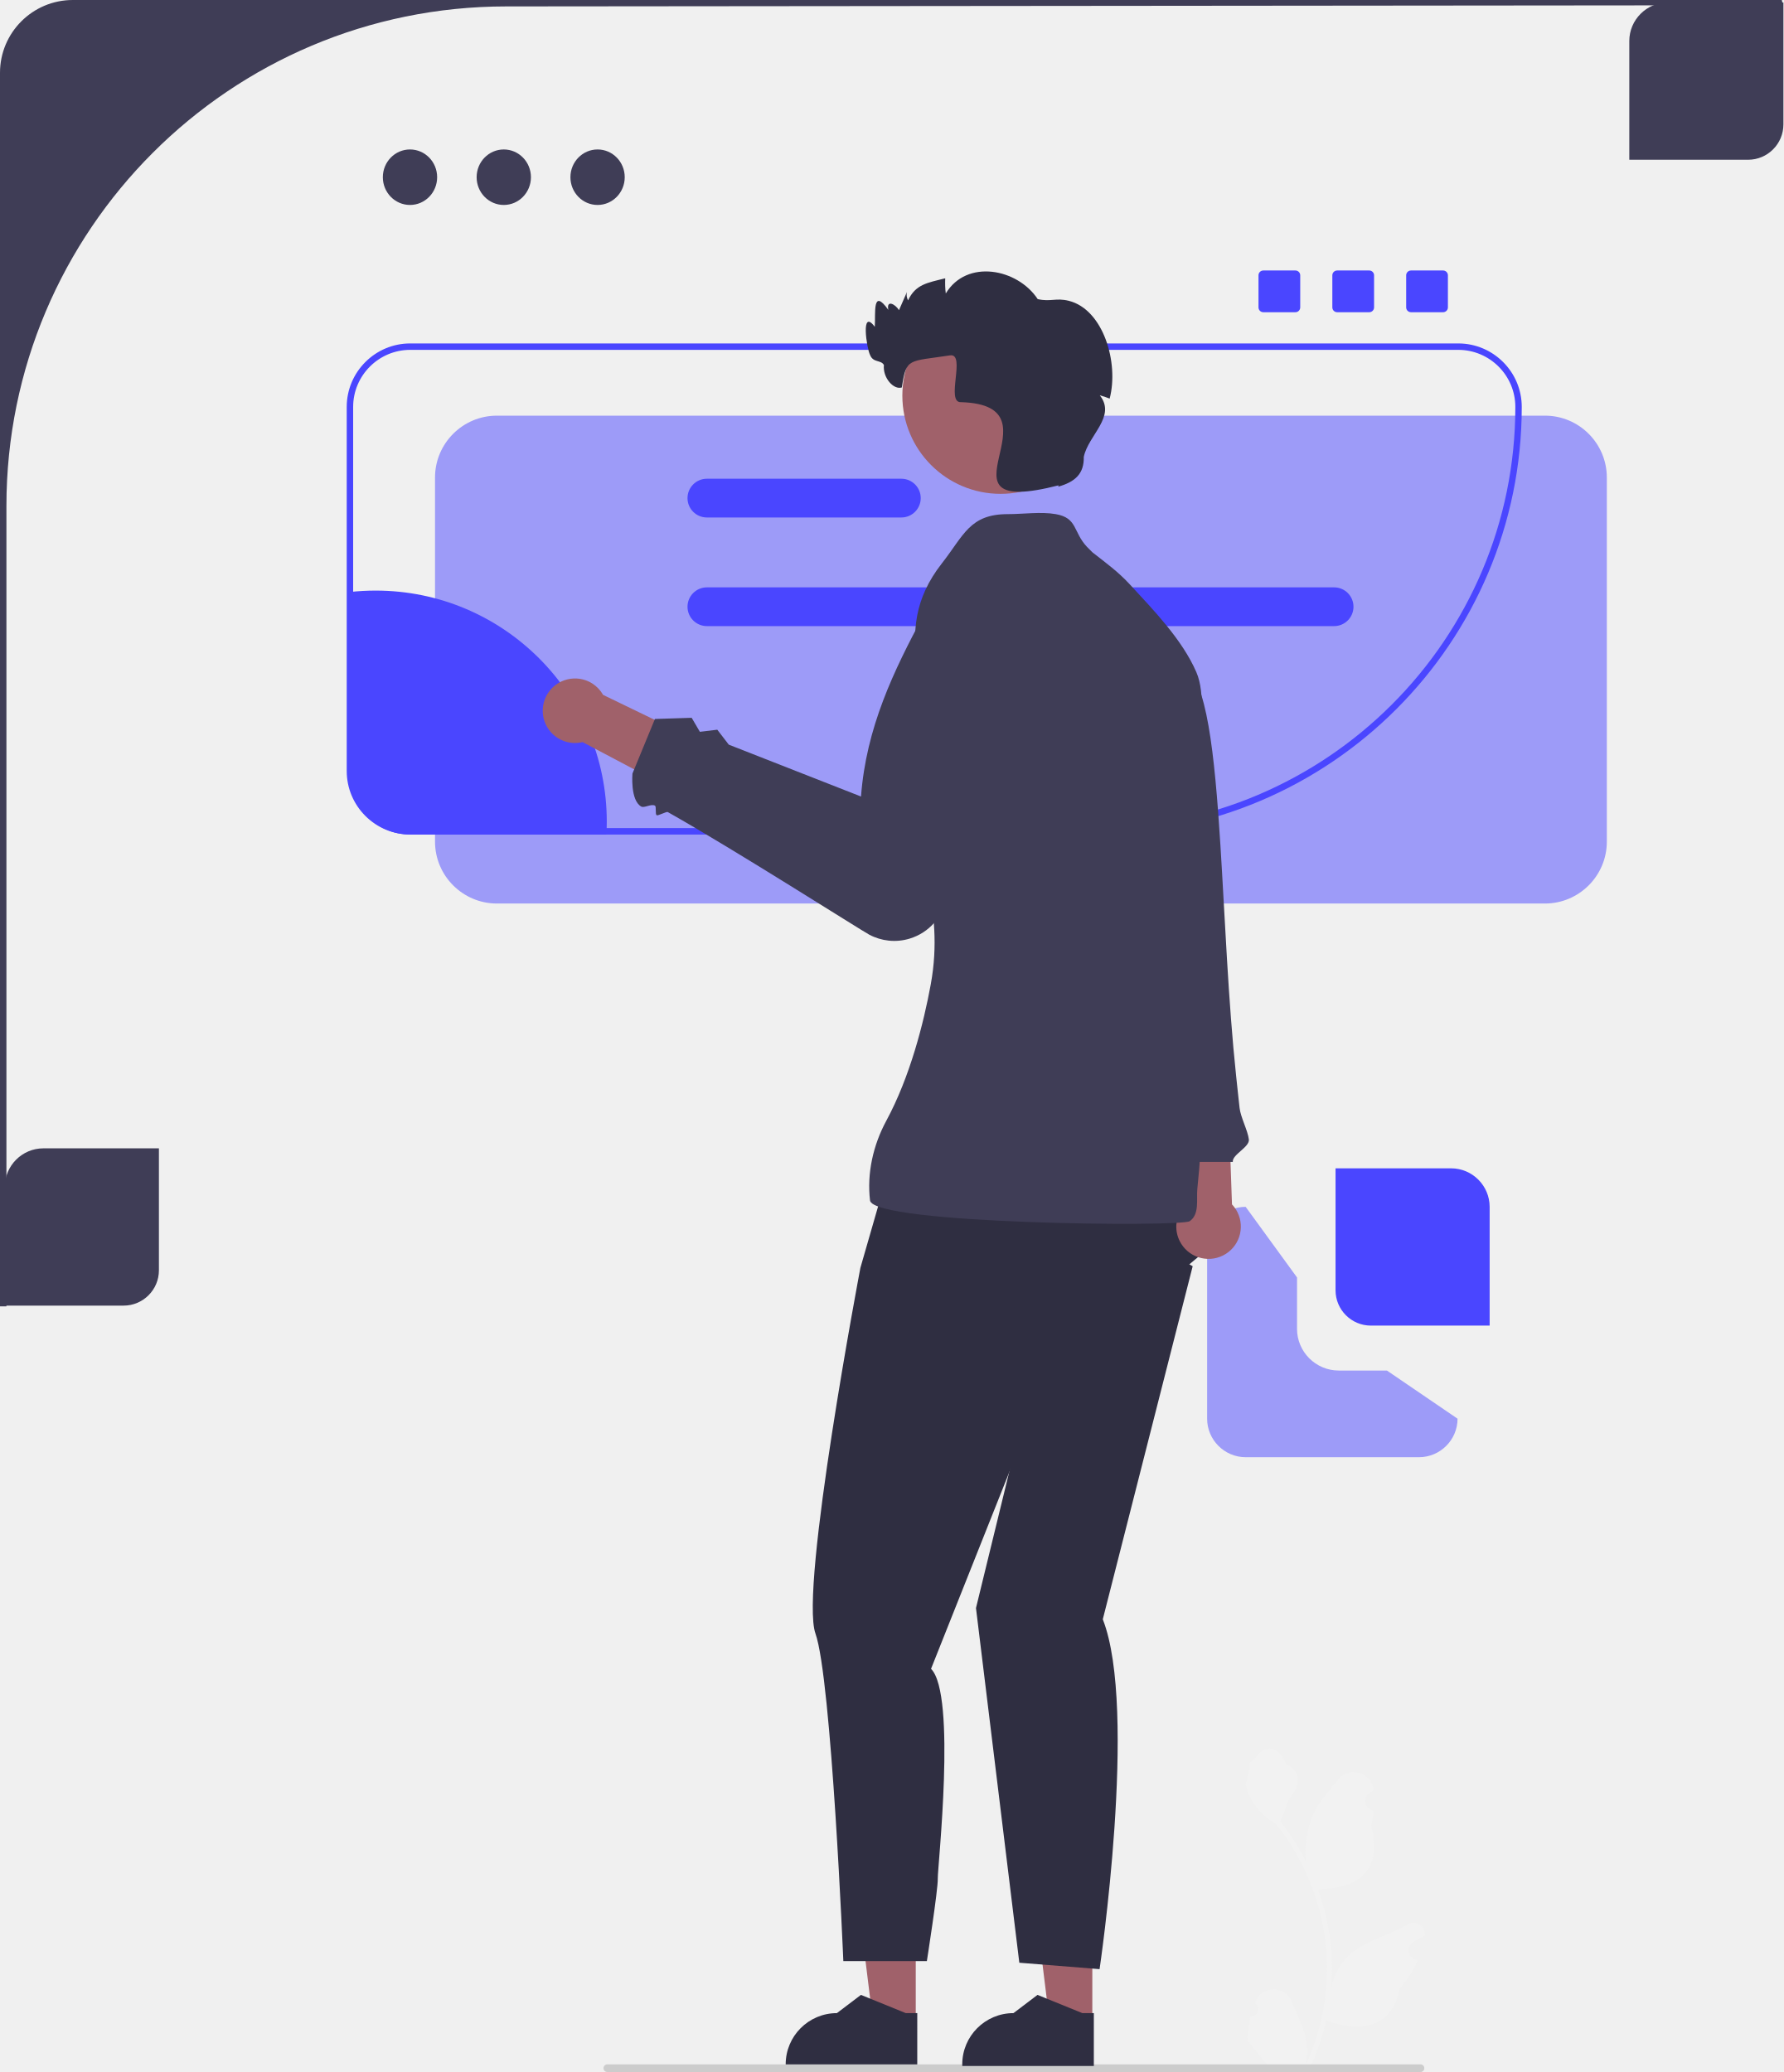
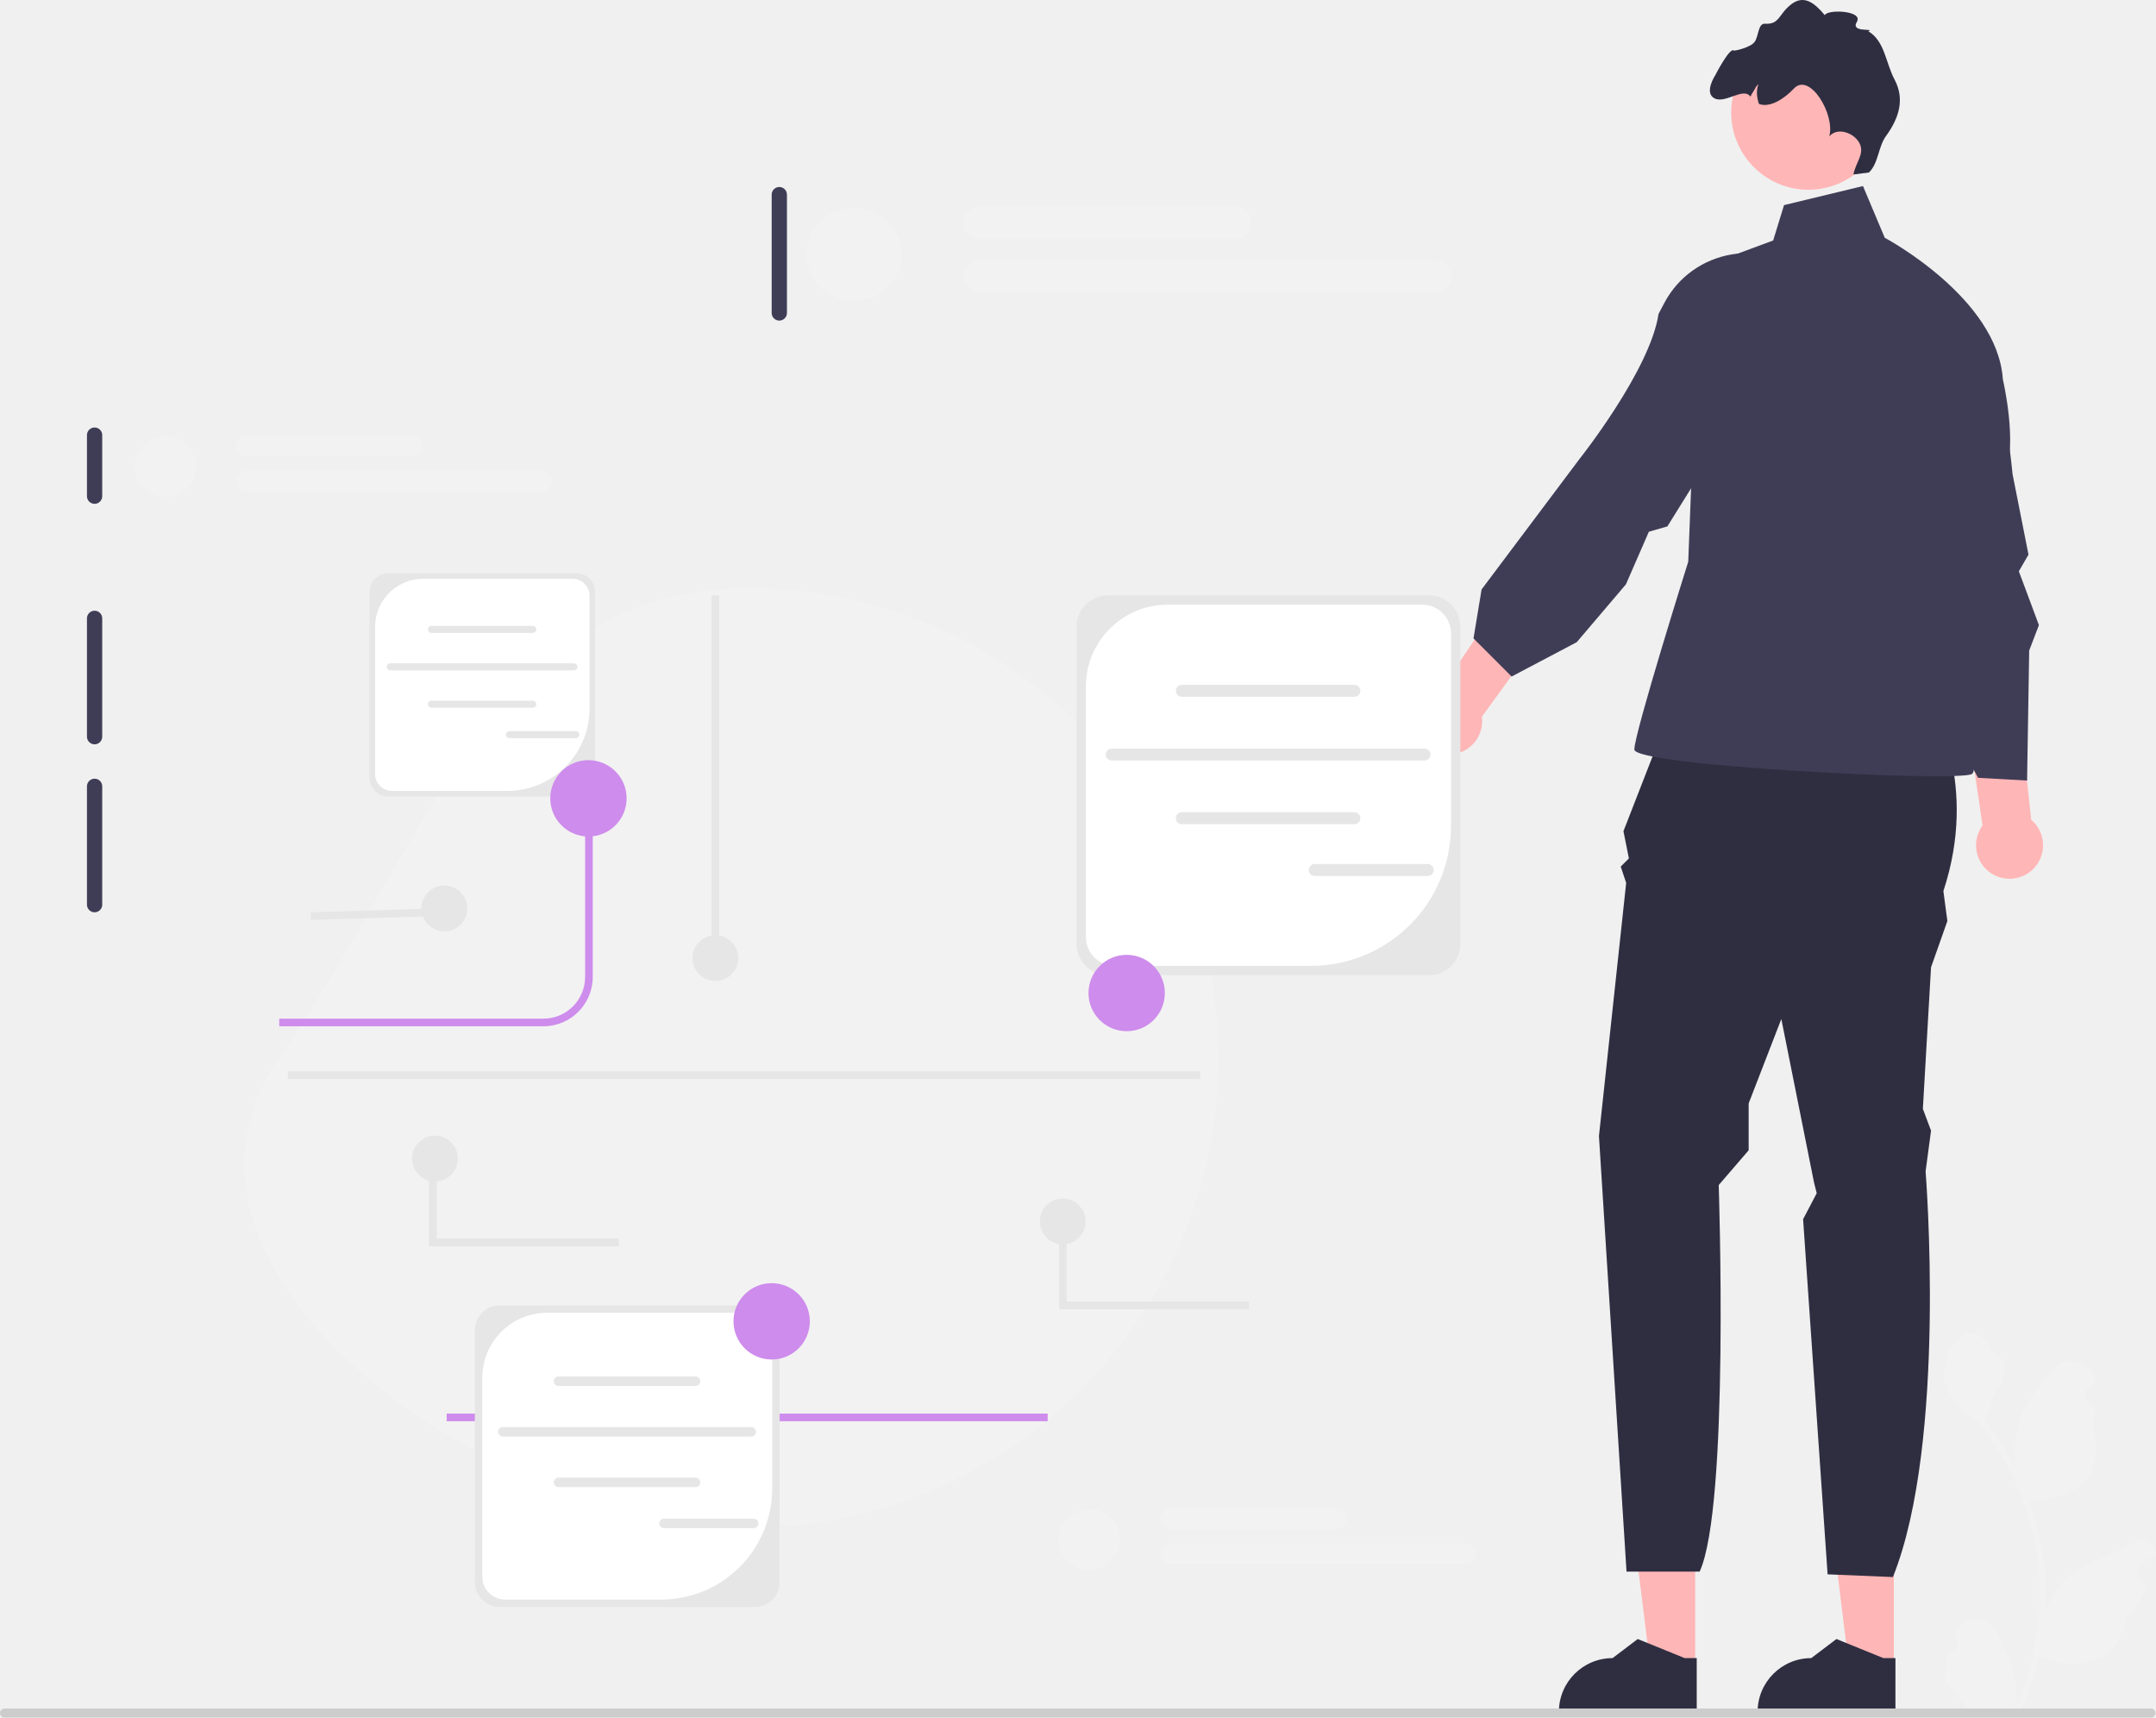
- <svg xmlns="http://www.w3.org/2000/svg" width="555.5" height="645.545" viewBox="0 0 555.5 645.545">
-   <path d="M38.5,406.773H1.5v-37c0-6.6,5.4-12,12-12H49.5v38c0,6.065-4.935,11-11,11Z" fill="#3f3d56" />
-   <path d="M544.5,49.773h-37V12.773c0-6.6,5.4-12,12-12h36V38.773c0,6.065-4.935,11-11,11Z" fill="#3f3d56" />
+ <svg xmlns="http://www.w3.org/2000/svg" width="564.81" height="449.941" viewBox="0 0 564.81 449.941">
  <g>
-     <polygon points="285.241 629.768 271.914 629.767 265.575 578.362 285.244 578.364 285.241 629.768" fill="#a0616a" />
-     <path d="M285.71,643.671l-40.982-.002v-.518c.001-8.809,7.142-15.951,15.952-15.951h.001l7.486-5.679,13.967,5.68,3.578,0-.001,16.47Z" fill="#2f2e41" />
+     <g>
+       <polygon points="496.138 436.616 484.396 436.615 478.81 391.325 496.14 391.326 496.138 436.616" fill="#ffb6b6" />
+       <path d="M496.551,448.865l-36.107-.001v-.457c.001-7.762,6.292-14.053,14.054-14.054h.001l6.595-5.004,12.306,5.004,3.152,0-.001,14.511Z" fill="#2f2e41" />
+     </g>
+     <g>
+       <polygon points="444.083 436.616 432.341 436.615 426.756 391.325 444.085 391.326 444.083 436.616" fill="#ffb6b6" />
+       <path d="M444.496,448.865l-36.107-.001v-.457c.001-7.762,6.292-14.053,14.054-14.054h.001l6.595-5.004,12.306,5.004,3.152,0-.001,14.511Z" fill="#2f2e41" />
+     </g>
+     <path d="M438.488,183.865l67.743,1.426s12.179,19.966,2.88,48.133l1.042,7.844-4.278,12.122-2.139,37.08,2.139,5.705-1.426,10.696s5.705,70.595-8.557,106.249l-17.114-.713-6.418-93.023,3.565-6.808-.713-2.852-8.557-42.785-8.557,22.105v12.282l-7.844,9.11s2.852,84.143-4.992,101.257h-19.16l-7.223-114.093,7.131-66.316-1.426-4.278,2.139-2.139-1.426-7.131,13.192-33.871-0-0Z" fill="#2f2e41" />
+     <path d="M467.367,53.728l20.679-4.992,5.705,13.549s29.515,15.688,30.941,37.08c0,0,4,17.114,.435,24.958-3.565,7.844-18.54,32.802-18.54,32.802,0,0,13.548,43.498,9.983,45.637s-88.422-2.139-88.422-6.418,14.122-49.202,14.122-49.202l2.992-77.013,19.253-7.131,2.852-9.27,0-0Z" fill="#3f3d56" />
+     <path d="M522.497,229.263c-4.328-2.181-6.069-7.458-3.888-11.786,.22-.436,.478-.838,.756-1.219l-11.507-78.893,15.931,.51,8.333,76.869c3.02,2.562,4.022,6.939,2.161,10.632-2.181,4.328-7.458,6.069-11.786,3.888h0Z" fill="#ffb6b6" />
+     <path d="M371.338,192.028c-1.742-4.523,.511-9.602,5.033-11.344,.455-.175,.917-.3,1.379-.396l44.452-66.185,11.462,11.075-45.444,62.554c.518,3.926-1.679,7.842-5.538,9.329-4.522,1.743-9.601-.511-11.344-5.034Z" fill="#ffb6b6" />
+     <path d="M493.468,117.466c-4.501-15.464,2.975-31.24,19.08-31.164,4.655,.022,8.271,1.373,9.274,5.112,3.508,13.086,5.421,32.841,5.421,32.841l4.162,21.032-2.521,4.367,5.255,14.095-2.549,6.668-.551,34.052-12.835-.713-14.142-25.959-5.408-3.216s4.342-41.972-4.295-54.057l-.89-3.058h0Z" fill="#3f3d56" />
+     <path d="M435.975,79.41c7.505-14.25,26.72-17.625,38.251-6.381,3.333,3.25,4.996,6.734,3.119,10.119-6.568,11.85-21.793,24.609-21.793,24.609l-18.749,30.141-4.847,1.39-6.012,13.789-12.884,15.148-17.064,8.999-9.983-9.983,2.12-12.833,25.69-34.23s18.485-23.257,20.668-37.95l1.484-2.817v-0Z" fill="#3f3d56" />
+     <path d="M471.297,49.56c.472,.057,.943,.099,1.412,.121,1.457,.08,2.897-.003,4.285-.238,4.216-.676,8.046-2.673,11.002-5.601,3.125-3.09,5.263-7.214,5.841-11.91,1.354-11.083-6.538-21.178-17.62-22.533-10.924-1.343-20.881,6.298-22.471,17.126-.025,.168-.051,.328-.069,.495-1.353,11.09,6.531,21.179,17.621,22.54v0Z" fill="#ffb6b6" />
+     <path d="M449.187,25.783c2.871,1.42,7.562-3.044,9.358-.476,.292-.555,.614-1.092,.933-1.599,.288-.454,.7-1.424,1.177-1.59-.604,1.456-.47,3.429,.156,5.118,2.832,1.058,6.539-1.284,9.16-4.055,4.116-4.344,10.836,6.795,9.247,12.56,2.022-2.469,6.411-1.077,7.898,1.747,1.486,2.817-1.025,5.073-1.562,8.215l4.054-.515c2.558-2.491,2.379-6.689,4.485-9.576,3.518-4.832,4.881-9.762,2.237-14.749-2.346-4.409-2.565-10.116-6.869-12.658,1.881-.919-4.807,.517-3.021-2.479,1.794-2.99-7.769-3.353-8.393-1.751-2.733-3.271-5.489-5.427-8.851-2.806-3.302,2.578-2.96,5.288-6.837,5.046-1.819-.113-1.62,3.28-2.701,4.759-1.075,1.471-5.255,2.415-5.459,2.258-1.104-.864-4.86,6.49-4.86,6.49,0,0-3.046,4.623-.151,6.062h-0Z" fill="#2f2e41" />
  </g>
-   <path d="M276.795,364.463l-8.795,30.537s-19,99.935-14,113.935,8.685,102.065,8.685,102.065h26.016s3.504-22.341,3.402-25.703c-.102-3.362,5.898-57.362-2.102-65.362l35-88,55-46-21.567-26.77-81.638,5.299Z" fill="#2f2e41" />
-   <path d="M404,414v-16l-16-22c-6.6,0-12,5.4-12,12v54c0,6.6,5.4,12,12,12h54c6.6,0,12-5.4,12-12l-22-15h-15c-7.168,0-13-5.832-13-13Z" fill="#4a46ff" opacity=".5" />
-   <path d="M481.22,281.5H154.78c-10.631,0-19.279-8.649-19.279-19.28v-113.44c0-10.631,8.648-19.28,19.279-19.28H481.22c10.631,0,19.28,8.649,19.28,19.28v113.44c0,10.631-8.649,19.28-19.28,19.28Z" fill="#4a46ff" opacity=".5" />
-   <path d="M340.78,260H127.78c-10.907,0-19.78-8.874-19.78-19.78V126.78c0-10.907,8.873-19.78,19.78-19.78H454.22c10.907,0,19.78,8.874,19.78,19.78,0,73.458-59.762,133.22-133.22,133.22ZM127.78,109c-9.804,0-17.78,7.976-17.78,17.78v113.44c0,9.804,7.976,17.78,17.78,17.78h213c72.355,0,131.22-58.865,131.22-131.22,0-9.804-7.976-17.78-17.78-17.78H127.78Z" fill="#4a46ff" />
+   <path d="M196.155,154.13c67.931,0,123,55.069,123,123s-55.069,123-123,123-161.945-67.351-123-123,55.069-123,123-123Z" fill="#f2f2f2" />
+   <path d="M360.782,159.982c-1.103,0-2,.897-2,2v64c0,1.103,.897,2,2,2s2-.897,2-2v-64c0-1.103-.897-2-2-2Z" fill="#3f3d56" />
+   <path d="M24.782,111.982c-1.103,0-2,.897-2,2v16c0,1.103,.897,2,2,2s2-.897,2-2v-16c0-1.103-.897-2-2-2Z" fill="#3f3d56" />
+   <path d="M24.782,159.982c-1.103,0-2,.897-2,2v31c0,1.103,.897,2,2,2s2-.897,2-2v-31c0-1.103-.897-2-2-2Z" fill="#3f3d56" />
+   <path d="M24.782,203.982c-1.103,0-2,.897-2,2v31c0,1.103,.897,2,2,2s2-.897,2-2v-31c0-1.103-.897-2-2-2Z" fill="#3f3d56" />
+   <path d="M204.155,48.982c-1.103,0-2,.897-2,2v31c0,1.103,.897,2,2,2s2-.897,2-2v-31c0-1.103-.897-2-2-2Z" fill="#3f3d56" />
  <g>
-     <path d="M367.8,377.044l-2.117-29.963,16.948-3.597,1.111,31.758c.668,.704,1.246,1.516,1.702,2.43,2.479,4.968,.462,11.006-4.507,13.486-4.968,2.479-11.006,.462-13.486-4.507-1.581-3.169-1.327-6.768,.349-9.606Z" fill="#a0616a" />
-     <path d="M340.895,184.923l-6.52,4.859,16.025,91.379-2.343,5.595,3.125,2.939,.958,7.028,12.618,65.278h19.242c-.282-2.268,5.281-4.592,5-7-.321-2.753-2.575-6.918-2.895-9.827-.099-.901-.199-1.808-.298-2.722-.146-1.341-.292-2.696-.438-4.063-.113-1.058-.227-2.124-.34-3.197-2.46-23.216-3.472-49.342-4.893-71.901-1.812-28.76-4.289-51.724-11.282-55.476l-27.959-22.893Z" fill="#3f3d56" />
+     <path d="M510.551,432.608c2.066,.129,3.208-2.437,1.645-3.933l-.156-.618c.02-.05,.041-.099,.062-.148,2.089-4.982,9.17-4.947,11.241,.042,1.839,4.428,4.179,8.864,4.756,13.546,.258,2.067,.142,4.172-.316,6.2,4.308-9.411,6.575-19.687,6.575-30.021,0-2.597-.142-5.193-.433-7.783-.239-2.119-.568-4.224-.995-6.31-2.306-11.277-7.299-22.018-14.5-30.99-3.462-1.892-6.349-4.851-8.093-8.397-.626-1.279-1.117-2.655-1.35-4.056,.394,.052,1.486-5.949,1.188-6.317,.549-.833,1.532-1.247,2.131-2.06,2.982-4.043,7.091-3.337,9.236,2.157,4.582,2.313,4.627,6.148,1.815,9.837-1.789,2.347-2.035,5.522-3.604,8.035,.162,.207,.329,.407,.491,.614,2.961,3.798,5.522,7.88,7.681,12.169-.61-4.766,.291-10.508,1.826-14.21,1.748-4.217,5.025-7.769,7.91-11.415,3.466-4.379,10.573-2.468,11.184,3.083,.006,.054,.012,.107,.017,.161-.429,.242-.849,.499-1.259,.77-2.339,1.547-1.531,5.174,1.241,5.602l.063,.01c-.155,1.544-.42,3.074-.807,4.579,3.702,14.316-4.29,19.53-15.701,19.764-.252,.129-.497,.258-.749,.381,1.156,3.255,2.08,6.594,2.764,9.979,.614,2.99,1.04,6.013,1.279,9.049,.297,3.83,.271,7.68-.052,11.503l.019-.136c.82-4.211,3.107-8.145,6.427-10.87,4.946-4.063,11.933-5.559,17.268-8.824,2.568-1.572,5.859,.459,5.411,3.437l-.022,.143c-.794,.323-1.569,.698-2.319,1.117-.429,.242-.848,.499-1.259,.77-2.339,1.547-1.531,5.174,1.241,5.602l.063,.01c.045,.006,.084,.013,.129,.019-1.363,3.236-3.262,6.239-5.639,8.829-2.315,12.497-12.256,13.683-22.89,10.044h-.006c-1.163,5.064-2.861,10.011-5.044,14.726h-18.02c-.065-.2-.123-.407-.181-.607,1.666,.103,3.346,.006,4.986-.297-1.337-1.641-2.674-3.294-4.011-4.935-.032-.032-.058-.065-.084-.097-.678-.84-1.363-1.673-2.041-2.512l-0-.001c-.042-2.578,.267-5.147,.879-7.64l.001-0-0-0Z" fill="#f2f2f2" />
+     <path d="M0,448.751c0,.66,.53,1.19,1.19,1.19H563.48c.66,0,1.19-.53,1.19-1.19,0-.66-.53-1.19-1.19-1.19H1.19c-.66,0-1.19,.53-1.19,1.19Z" fill="#ccc" />
  </g>
-   <path d="M389.535,628.212c2.066,.129,3.208-2.437,1.645-3.933l-.155-.618c.02-.05,.041-.099,.062-.148,2.089-4.982,9.17-4.947,11.241,.042,1.839,4.428,4.179,8.864,4.756,13.546,.258,2.067,.142,4.172-.316,6.2,4.308-9.411,6.575-19.687,6.575-30.021,0-2.597-.142-5.193-.433-7.783-.239-2.119-.568-4.224-.995-6.31-2.306-11.277-7.299-22.018-14.5-30.99-3.462-1.892-6.349-4.851-8.093-8.397-.626-1.279-1.117-2.655-1.35-4.056,.394,.052,1.486-5.949,1.188-6.317,.549-.833,1.532-1.247,2.131-2.06,2.982-4.043,7.091-3.337,9.236,2.157,4.582,2.313,4.627,6.148,1.815,9.837-1.789,2.347-2.035,5.522-3.604,8.035,.162,.207,.329,.407,.491,.614,2.961,3.798,5.522,7.88,7.681,12.169-.61-4.766,.291-10.508,1.826-14.21,1.748-4.217,5.025-7.769,7.91-11.415,3.466-4.379,10.573-2.468,11.184,3.083,.006,.054,.012,.107,.017,.161-.429,.242-.848,.499-1.259,.77-2.339,1.547-1.531,5.174,1.241,5.602l.063,.01c-.155,1.544-.42,3.074-.807,4.579,3.702,14.316-4.29,19.53-15.701,19.764-.252,.129-.497,.258-.749,.381,1.156,3.255,2.08,6.594,2.764,9.979,.614,2.99,1.04,6.013,1.279,9.049,.297,3.83,.271,7.68-.052,11.503l.019-.136c.82-4.211,3.107-8.145,6.427-10.87,4.946-4.063,11.933-5.559,17.268-8.824,2.568-1.572,5.859,.459,5.411,3.437l-.022,.143c-.794,.323-1.569,.698-2.319,1.117-.429,.242-.848,.499-1.259,.77-2.339,1.547-1.531,5.174,1.241,5.602l.063,.01c.045,.006,.084,.013,.129,.019-1.363,3.236-3.262,6.239-5.639,8.829-2.315,12.497-12.256,13.683-22.89,10.044h-.006c-1.163,5.064-2.861,10.011-5.044,14.726h-18.02c-.065-.2-.123-.407-.181-.607,1.666,.103,3.346,.006,4.986-.297-1.337-1.641-2.674-3.294-4.011-4.935-.032-.032-.058-.065-.084-.097-.678-.84-1.363-1.673-2.041-2.512l-0-.001c-.042-2.578,.267-5.147,.879-7.64l.001-0Z" fill="#f2f2f2" />
-   <path d="M187.983,644.355c0,.66,.53,1.19,1.19,1.19h253.29c.66,0,1.19-.53,1.19-1.19,0-.66-.53-1.19-1.19-1.19H189.173c-.66,0-1.19,.53-1.19,1.19Z" fill="#ccc" />
-   <path d="M22.69,0C10.159,0,0,10.159,0,22.69V407H2V157.68C2,71.7,71.7,2,157.68,2l397.684-.364-.364-1.636H22.69Z" fill="#3f3d56" />
-   <path d="M189,256c0,1.34-.04,2.68-.11,4h-61.11c-10.37,0-18.78-8.41-18.78-18.78v-56.78c2.63-.29,5.3-.44,8-.44,39.76,0,72,32.24,72,72Z" fill="#4a46ff" />
-   <path d="M415.551,182.996H220.182c-3.33,0-6.036,2.706-6.036,6.036s2.706,6.036,6.036,6.036h195.369c3.33,0,6.036-2.706,6.036-6.036s-2.706-6.036-6.036-6.036Z" fill="#4a46ff" />
-   <path d="M280.756,149.152h-60.575c-3.33,0-6.036,2.706-6.036,6.036s2.706,6.036,6.036,6.036h60.575c3.33,0,6.036-2.706,6.036-6.036s-2.706-6.036-6.036-6.036Z" fill="#4a46ff" />
+   <path d="M142.376,268.839H73.155v-2h69.221c6.013,0,10.905-4.893,10.905-10.906v-46.803h2v46.803c0,7.116-5.789,12.906-12.905,12.906h0Z" fill="#ce8cec" />
+   <rect x="117.019" y="370.294" width="157.436" height="2" fill="#ce8cec" />
  <g>
-     <polygon points="340.241 629.768 326.914 629.767 320.575 578.362 340.244 578.364 340.241 629.768" fill="#a0616a" />
-     <path d="M340.71,643.671l-40.982-.002v-.518c.001-8.809,7.142-15.951,15.952-15.951h.001l7.486-5.679,13.967,5.68,3.578,0-.001,16.47Z" fill="#2f2e41" />
+     <path d="M374.343,255.466h-84.092c-4.538,0-8.23-3.692-8.23-8.23v-83.066c0-4.538,3.692-8.23,8.23-8.23h84.092c4.538,0,8.23,3.692,8.23,8.23v83.066c0,4.538-3.692,8.23-8.23,8.23Z" fill="#e6e6e6" />
+     <path d="M305.912,158.392c-11.84,0-21.438,9.598-21.438,21.438v65.643c0,4.164,3.376,7.54,7.54,7.54h51.42c20.262,0,36.687-16.425,36.687-36.687v-50.394c0-4.164-3.376-7.54-7.54-7.54h-66.669v0Z" fill="#fff" />
+     <g>
+       <path d="M354.819,182.532h-45.221c-.863,0-1.565-.702-1.565-1.565s.702-1.564,1.565-1.564h45.221c.863,0,1.564,.702,1.564,1.564s-.702,1.565-1.564,1.565Z" fill="#e6e6e6" />
+       <path d="M354.819,215.895h-45.221c-.863,0-1.565-.702-1.565-1.565s.702-1.564,1.565-1.564h45.221c.863,0,1.564,.702,1.564,1.564s-.702,1.565-1.564,1.565Z" fill="#e6e6e6" />
+       <path d="M373.182,199.224h-81.947c-.863,0-1.565-.702-1.565-1.565s.702-1.564,1.565-1.564h81.947c.863,0,1.564,.702,1.564,1.564s-.702,1.565-1.564,1.565Z" fill="#e6e6e6" />
+     </g>
+     <path d="M374.019,229.461h-29.604c-.863,0-1.565-.702-1.565-1.565s.702-1.564,1.565-1.564h29.604c.863,0,1.564,.702,1.564,1.564s-.702,1.565-1.564,1.565Z" fill="#e6e6e6" />
  </g>
-   <path d="M312.5,376.5l7,61-15.5,63.5,13.5,110.5,25,2s12-81,1-109l28-110-21-12-38-6Z" fill="#2f2e41" />
-   <path d="M338.583,170.386c-4.412-4.71-2.901-9-9.722-10.203-4.624-.815-10.189,.002-14.924-.002-11.9-.011-13.689,6.569-20.54,15.311-17.647,22.517-1.229,40.586-5.397,67.508-3.873,25.014,6.506,38.636,1.909,63.718-2.188,11.939-6.43,28.75-13.852,42.481-4.098,7.581-6.063,16.401-5.058,24.802,.89,7.435,96.907,8.302,99.564,6.472,3.129-2.154,2.071-6.772,2.376-9.989,.828-8.716,1.67-14.822-.423-23.725-1.967-8.366-1.93-18.086-1.957-26.732-.026-8.336-11.768,5.426-11.085-2.896,.87-10.614,2.595-20.998,4.495-31.516,1.471-8.141,2.047-16.506,4.208-24.477,2.489-9.182,5.456-17.259,5.556-26.888,.078-7.496,1.887-17.974-1.093-24.841-4.39-10.117-13.243-19.227-20.712-27.33-3.714-4.029-7.401-6.651-11.643-9.991" fill="#3f3d56" />
  <g>
-     <path d="M187.849,216.49l27.035,13.091-5.324,16.487-28.09-14.858c-.943,.228-1.935,.325-2.954,.265-5.543-.325-9.773-5.083-9.448-10.626,.325-5.543,5.083-9.773,10.626-9.448,3.535,.207,6.53,2.221,8.156,5.088Z" fill="#a0616a" />
-     <path d="M270.775,291.212c-2.59-1.372-42.035-26.527-62.775-38.212-.389-.219-3.066,1.215-3.439,1.005-.57-.321-.028-2.705-.561-3.005-1.155-.651-3.312,.823-4.269,.284-3.465-1.953-2.731-10.284-2.731-10.284l7-17,11.444-.365,2.556,4.365,5.426-.654,3.574,4.654,41.192,16.162c1.601-21.478,10.19-39.197,19.494-56.53l3.761,.711c9.484,1.792,15.81,10.818,14.258,20.345l-10.862,66.676c-1.052,6.204-5.441,11.206-11.455,13.054-4.346,1.336-8.855,.784-12.613-1.205Z" fill="#3f3d56" />
+     <path d="M197.711,420.97h-66.775c-3.604,0-6.535-2.932-6.535-6.535v-65.96c0-3.604,2.932-6.535,6.535-6.535h66.775c3.604,0,6.535,2.932,6.535,6.535v65.96c0,3.604-2.932,6.535-6.535,6.535h-0Z" fill="#e6e6e6" />
+     <path d="M143.372,343.887c-9.402,0-17.024,7.622-17.024,17.024v52.125c0,3.307,2.681,5.987,5.987,5.987h40.831c16.089,0,29.132-13.043,29.132-29.132v-40.016c0-3.307-2.681-5.987-5.987-5.987h-52.94l0-0Z" fill="#fff" />
+     <g>
+       <path d="M182.208,363.055h-35.908c-.685,0-1.242-.557-1.242-1.242s.557-1.242,1.242-1.242h35.908c.685,0,1.242,.557,1.242,1.242s-.557,1.242-1.242,1.242Z" fill="#e6e6e6" />
+       <path d="M182.208,389.548h-35.908c-.685,0-1.242-.557-1.242-1.242s.557-1.242,1.242-1.242h35.908c.685,0,1.242,.557,1.242,1.242s-.557,1.242-1.242,1.242Z" fill="#e6e6e6" />
+       <path d="M196.79,376.311h-65.071c-.685,0-1.242-.557-1.242-1.242s.557-1.242,1.242-1.242h65.071c.685,0,1.242,.557,1.242,1.242s-.557,1.242-1.242,1.242Z" fill="#e6e6e6" />
+     </g>
+     <path d="M197.454,400.32h-23.507c-.685,0-1.242-.557-1.242-1.242s.557-1.242,1.242-1.242h23.507c.685,0,1.242,.557,1.242,1.242s-.557,1.242-1.242,1.242Z" fill="#e6e6e6" />
  </g>
-   <circle cx="311.671" cy="123.257" r="30.605" fill="#a0616a" />
-   <path d="M345.639,124.188c-1.07-.43-2.14-.79-3.07-1.02,5.252,6.612-3.614,12.414-4.99,19.18,.115,5.372-2.822,7.808-7.96,9.28l.12-.42c-41.791,10.705,2.293-24.929-30.38-25.911-4.98,.291,1.671-15.367-3.45-14.579-13,2-13.606,.626-14.999,10.001-2.531,.829-6.001-3.001-5.59-7.001-.926-1.683-3.347-.606-4.32-3.16-1.03-1.95-2.99-14.7,1.48-8.74,.296-4.069-.855-12.387,4.22-5.28-.66-3.233,2.146-1.833,3.32,.09,.83-1.89,1.66-3.77,2.48-5.66-.23,.85-.08,1.78,.34,2.62,2.359-5.011,5.96-5.465,11.58-6.88-.065,1.535-.03,3.331,.18,4.72,6.525-10.811,22.328-7.791,28.629,1.761,3.993,.912,5.681-.47,9.681,.529,10.748,2.687,15.661,19.26,12.73,30.47Z" fill="#2f2e41" />
-   <path d="M427,413h37v-37c0-6.6-5.4-12-12-12h-36v38c0,6.065,4.935,11,11,11Z" fill="#4a46ff" />
-   <ellipse cx="127.706" cy="55.21" rx="8.457" ry="8.645" fill="#3f3d56" />
-   <ellipse cx="156.92" cy="55.21" rx="8.457" ry="8.645" fill="#3f3d56" />
-   <ellipse cx="186.134" cy="55.21" rx="8.457" ry="8.645" fill="#3f3d56" />
-   <path d="M393.5,84.273c-.827,0-1.5,.673-1.5,1.5v10c0,.827,.673,1.5,1.5,1.5h10c.827,0,1.5-.673,1.5-1.5v-10c0-.827-.673-1.5-1.5-1.5h-10Z" fill="#4a46ff" />
-   <path d="M416.5,84.273c-.827,0-1.5,.673-1.5,1.5v10c0,.827,.673,1.5,1.5,1.5h10c.827,0,1.5-.673,1.5-1.5v-10c0-.827-.673-1.5-1.5-1.5h-10Z" fill="#4a46ff" />
-   <path d="M439.5,84.273c-.827,0-1.5,.673-1.5,1.5v10c0,.827,.673,1.5,1.5,1.5h10c.827,0,1.5-.673,1.5-1.5v-10c0-.827-.673-1.5-1.5-1.5h-10Z" fill="#4a46ff" />
+   <g>
+     <path d="M151.04,208.626h-49.383c-2.665,0-4.833-2.168-4.833-4.833v-48.78c0-2.665,2.168-4.833,4.833-4.833h49.383c2.665,0,4.833,2.168,4.833,4.833v48.78c0,2.665-2.168,4.833-4.833,4.833h-0Z" fill="#e6e6e6" />
+     <path d="M110.854,151.619c-6.953,0-12.59,5.637-12.59,12.59v38.549c0,2.446,1.982,4.428,4.428,4.428h30.196c11.899,0,21.545-9.646,21.545-21.545v-29.594c0-2.446-1.982-4.428-4.428-4.428h-39.151v-0Z" fill="#fff" />
+     <g>
+       <path d="M139.575,165.795h-26.556c-.507,0-.919-.412-.919-.919s.412-.919,.919-.919h26.556c.507,0,.919,.412,.919,.919s-.412,.919-.919,.919Z" fill="#e6e6e6" />
+       <path d="M139.575,185.388h-26.556c-.507,0-.919-.412-.919-.919s.412-.919,.919-.919h26.556c.507,0,.919,.412,.919,.919s-.412,.919-.919,.919Z" fill="#e6e6e6" />
+       <path d="M150.358,175.598h-48.123c-.507,0-.919-.412-.919-.919s.412-.919,.919-.919h48.123c.507,0,.919,.412,.919,.919s-.412,.919-.919,.919Z" fill="#e6e6e6" />
+     </g>
+     <path d="M150.85,193.354h-17.385c-.507,0-.919-.412-.919-.919s.412-.919,.919-.919h17.385c.507,0,.919,.412,.919,.919s-.412,.919-.919,.919Z" fill="#e6e6e6" />
+   </g>
+   <circle cx="295.155" cy="260.13" r="10" fill="#ce8cec" />
+   <circle cx="154.155" cy="209.13" r="10" fill="#ce8cec" />
+   <circle cx="202.155" cy="346.13" r="10" fill="#ce8cec" />
+   <g>
+     <ellipse cx="223.756" cy="66.652" rx="12.463" ry="12.201" fill="#f2f2f2" />
+     <path d="M323.669,62.478h-67.085c-2.301,0-4.174-1.872-4.174-4.174s1.873-4.174,4.174-4.174h67.085c2.301,0,4.174,1.872,4.174,4.174s-1.873,4.174-4.174,4.174Z" fill="#f2f2f2" />
+     <path d="M376.023,76.605h-119.438c-2.301,0-4.174-1.872-4.174-4.174s1.873-4.174,4.174-4.174h119.438c2.301,0,4.174,1.872,4.174,4.174s-1.873,4.174-4.174,4.174Z" fill="#f2f2f2" />
+   </g>
+   <g>
+     <ellipse cx="43.359" cy="122.234" rx="8.066" ry="7.896" fill="#f2f2f2" />
+     <path d="M108.021,119.533h-43.416c-1.489,0-2.701-1.212-2.701-2.701s1.212-2.701,2.701-2.701h43.416c1.489,0,2.701,1.212,2.701,2.701s-1.212,2.701-2.701,2.701Z" fill="#f2f2f2" />
+     <path d="M141.904,128.676H64.605c-1.489,0-2.701-1.212-2.701-2.701s1.212-2.701,2.701-2.701h77.299c1.489,0,2.701,1.212,2.701,2.701s-1.212,2.701-2.701,2.701Z" fill="#f2f2f2" />
+   </g>
+   <g>
+     <ellipse cx="285.359" cy="403.234" rx="8.066" ry="7.896" fill="#f2f2f2" />
+     <path d="M350.021,400.533h-43.416c-1.489,0-2.701-1.212-2.701-2.701s1.212-2.701,2.701-2.701h43.416c1.489,0,2.701,1.212,2.701,2.701s-1.212,2.701-2.701,2.701Z" fill="#f2f2f2" />
+     <path d="M383.904,409.676h-77.299c-1.489,0-2.701-1.212-2.701-2.701s1.212-2.701,2.701-2.701h77.299c1.489,0,2.701,1.212,2.701,2.701s-1.212,2.701-2.701,2.701Z" fill="#f2f2f2" />
+   </g>
+   <rect x="186.405" y="155.97" width="2" height="95" fill="#e6e6e6" />
+   <circle cx="187.405" cy="250.97" r="6" fill="#e6e6e6" />
+   <circle cx="278.405" cy="319.97" r="6" fill="#e6e6e6" />
+   <circle cx="116.405" cy="237.97" r="6" fill="#e6e6e6" />
+   <rect x="81.398" y="238.476" width="32.828" height="2.001" transform="translate(-7.20166 3.0694) rotate(-1.73401)" fill="#e6e6e6" />
+   <polygon points="327.216 342.94 277.46 342.94 277.46 319.97 279.46 319.97 279.46 340.94 327.216 340.94 327.216 342.94" fill="#e6e6e6" />
+   <circle cx="113.942" cy="303.486" r="6" fill="#e6e6e6" />
+   <polygon points="162.161 326.455 112.405 326.455 112.405 303.486 114.405 303.486 114.405 324.455 162.161 324.455 162.161 326.455" fill="#e6e6e6" />
+   <rect x="75.423" y="280.655" width="238.982" height="2" fill="#e6e6e6" />
</svg>
